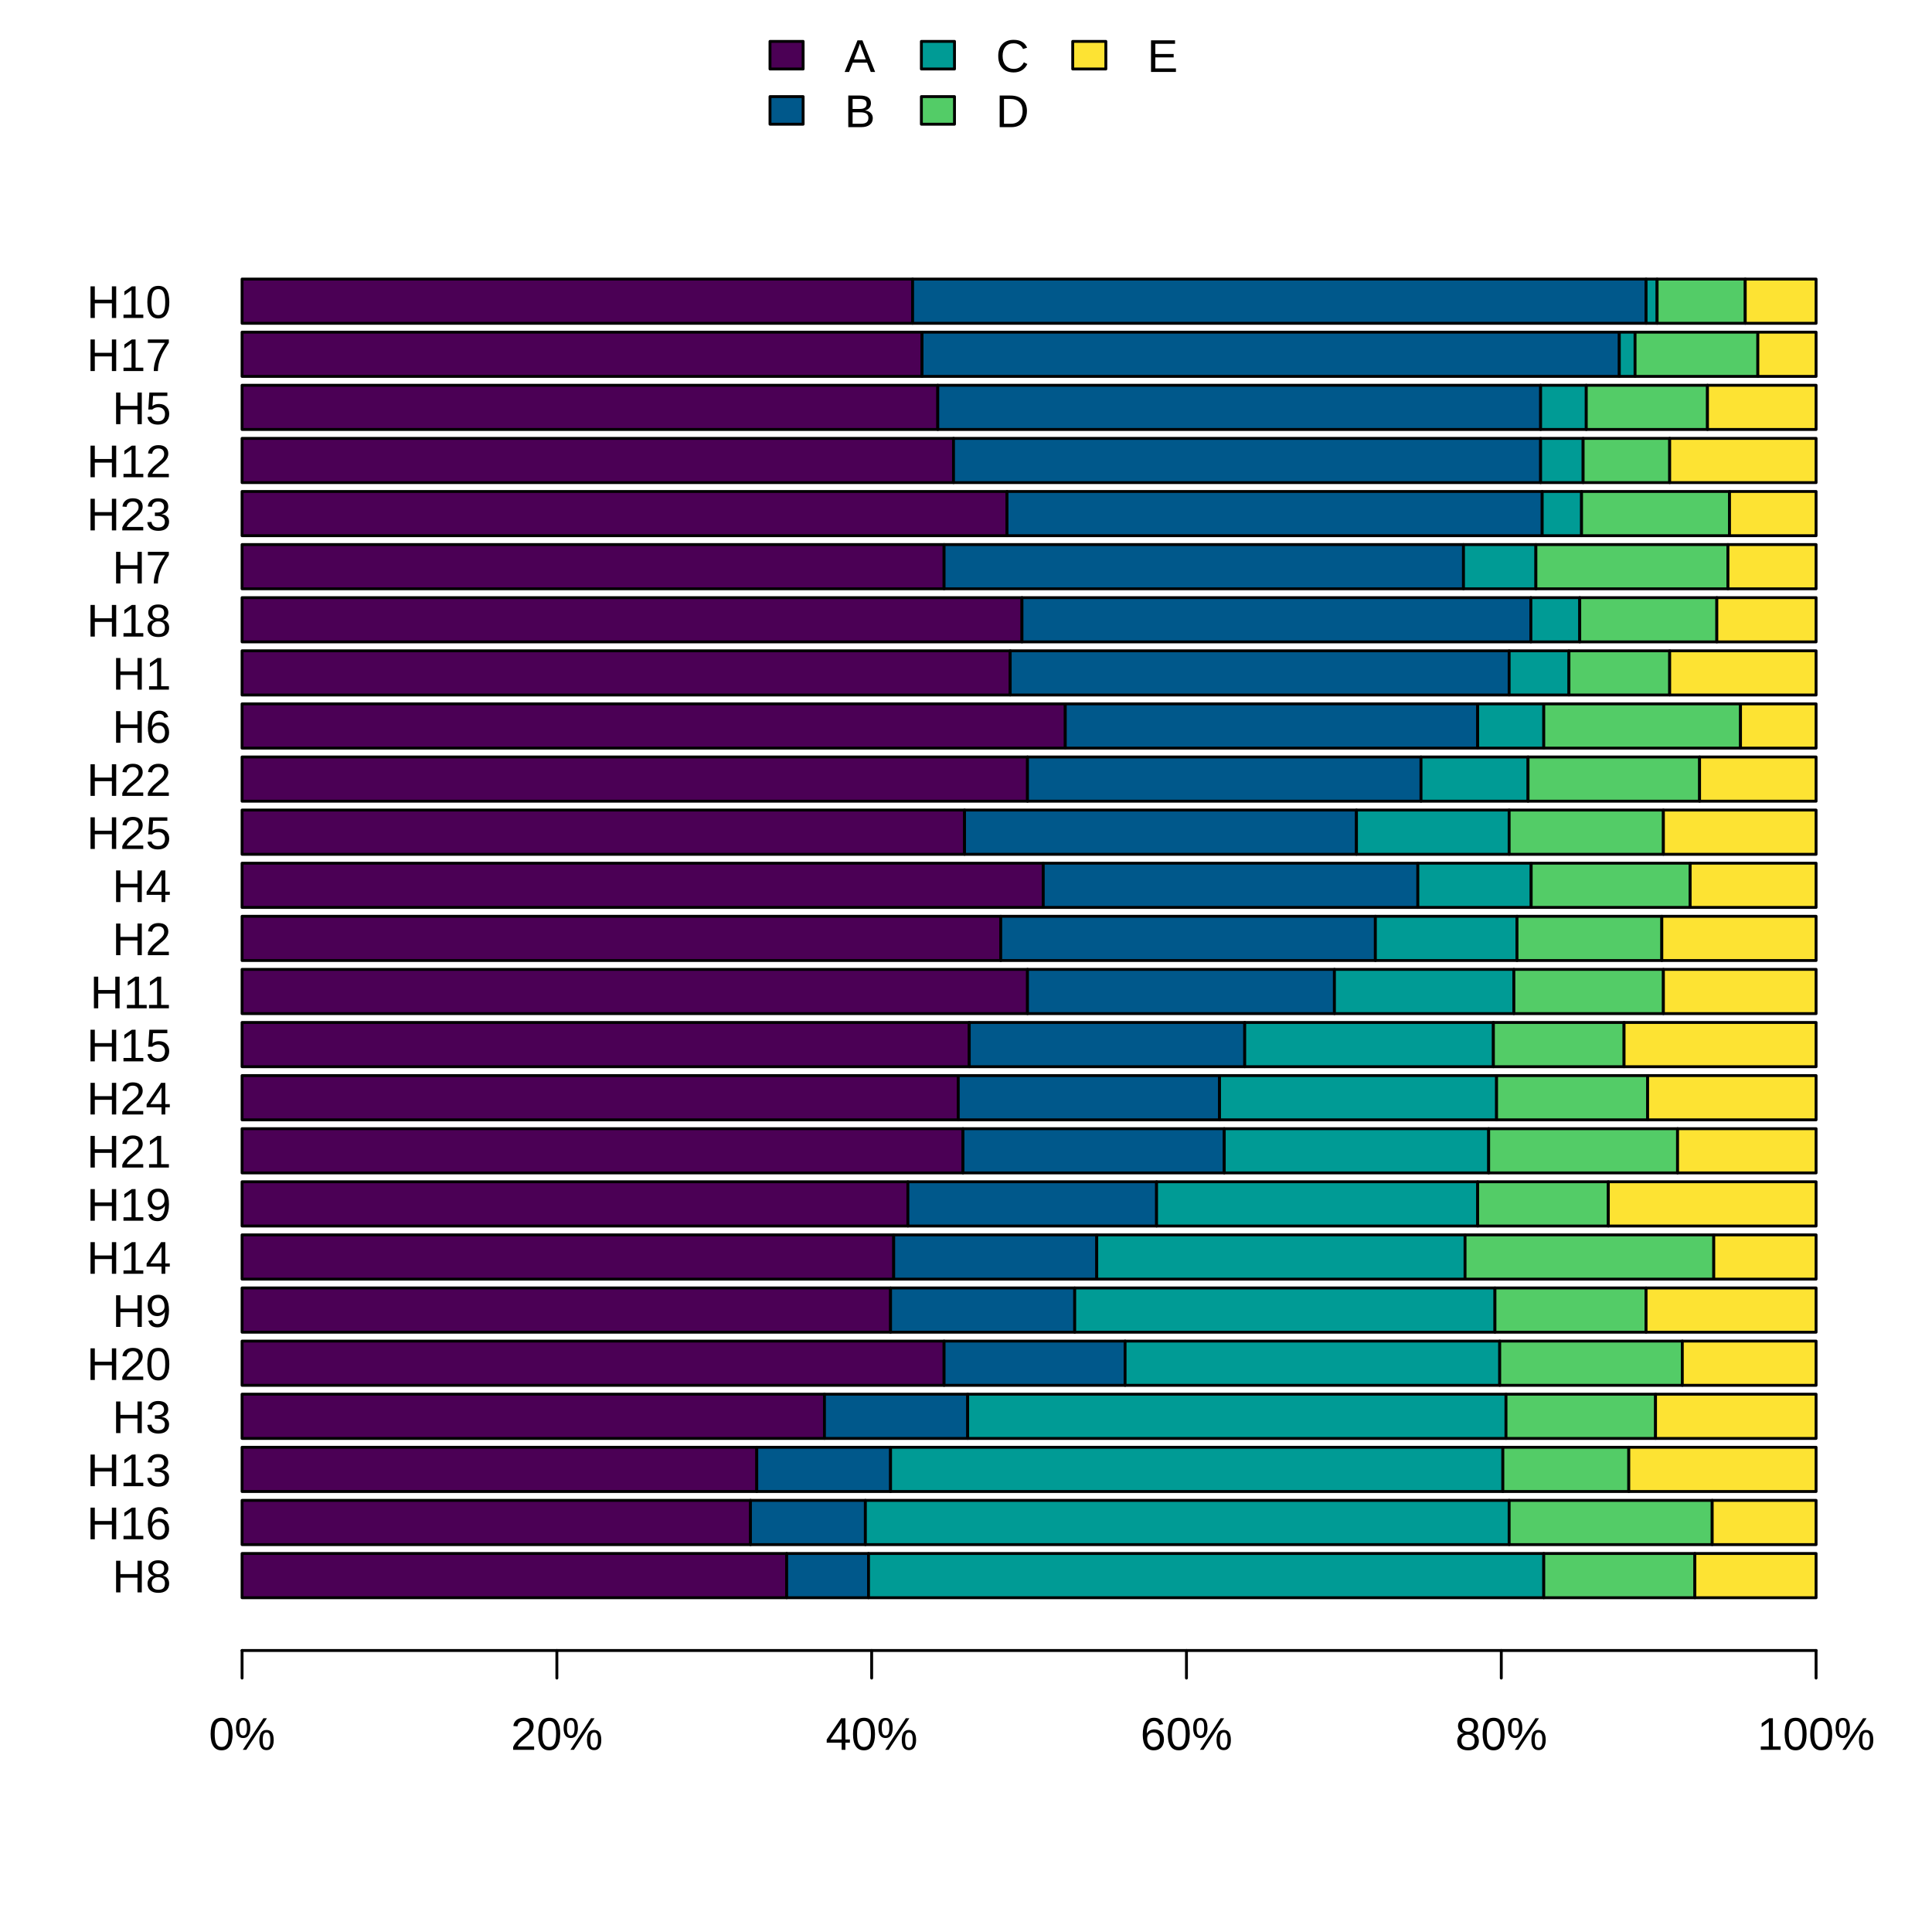
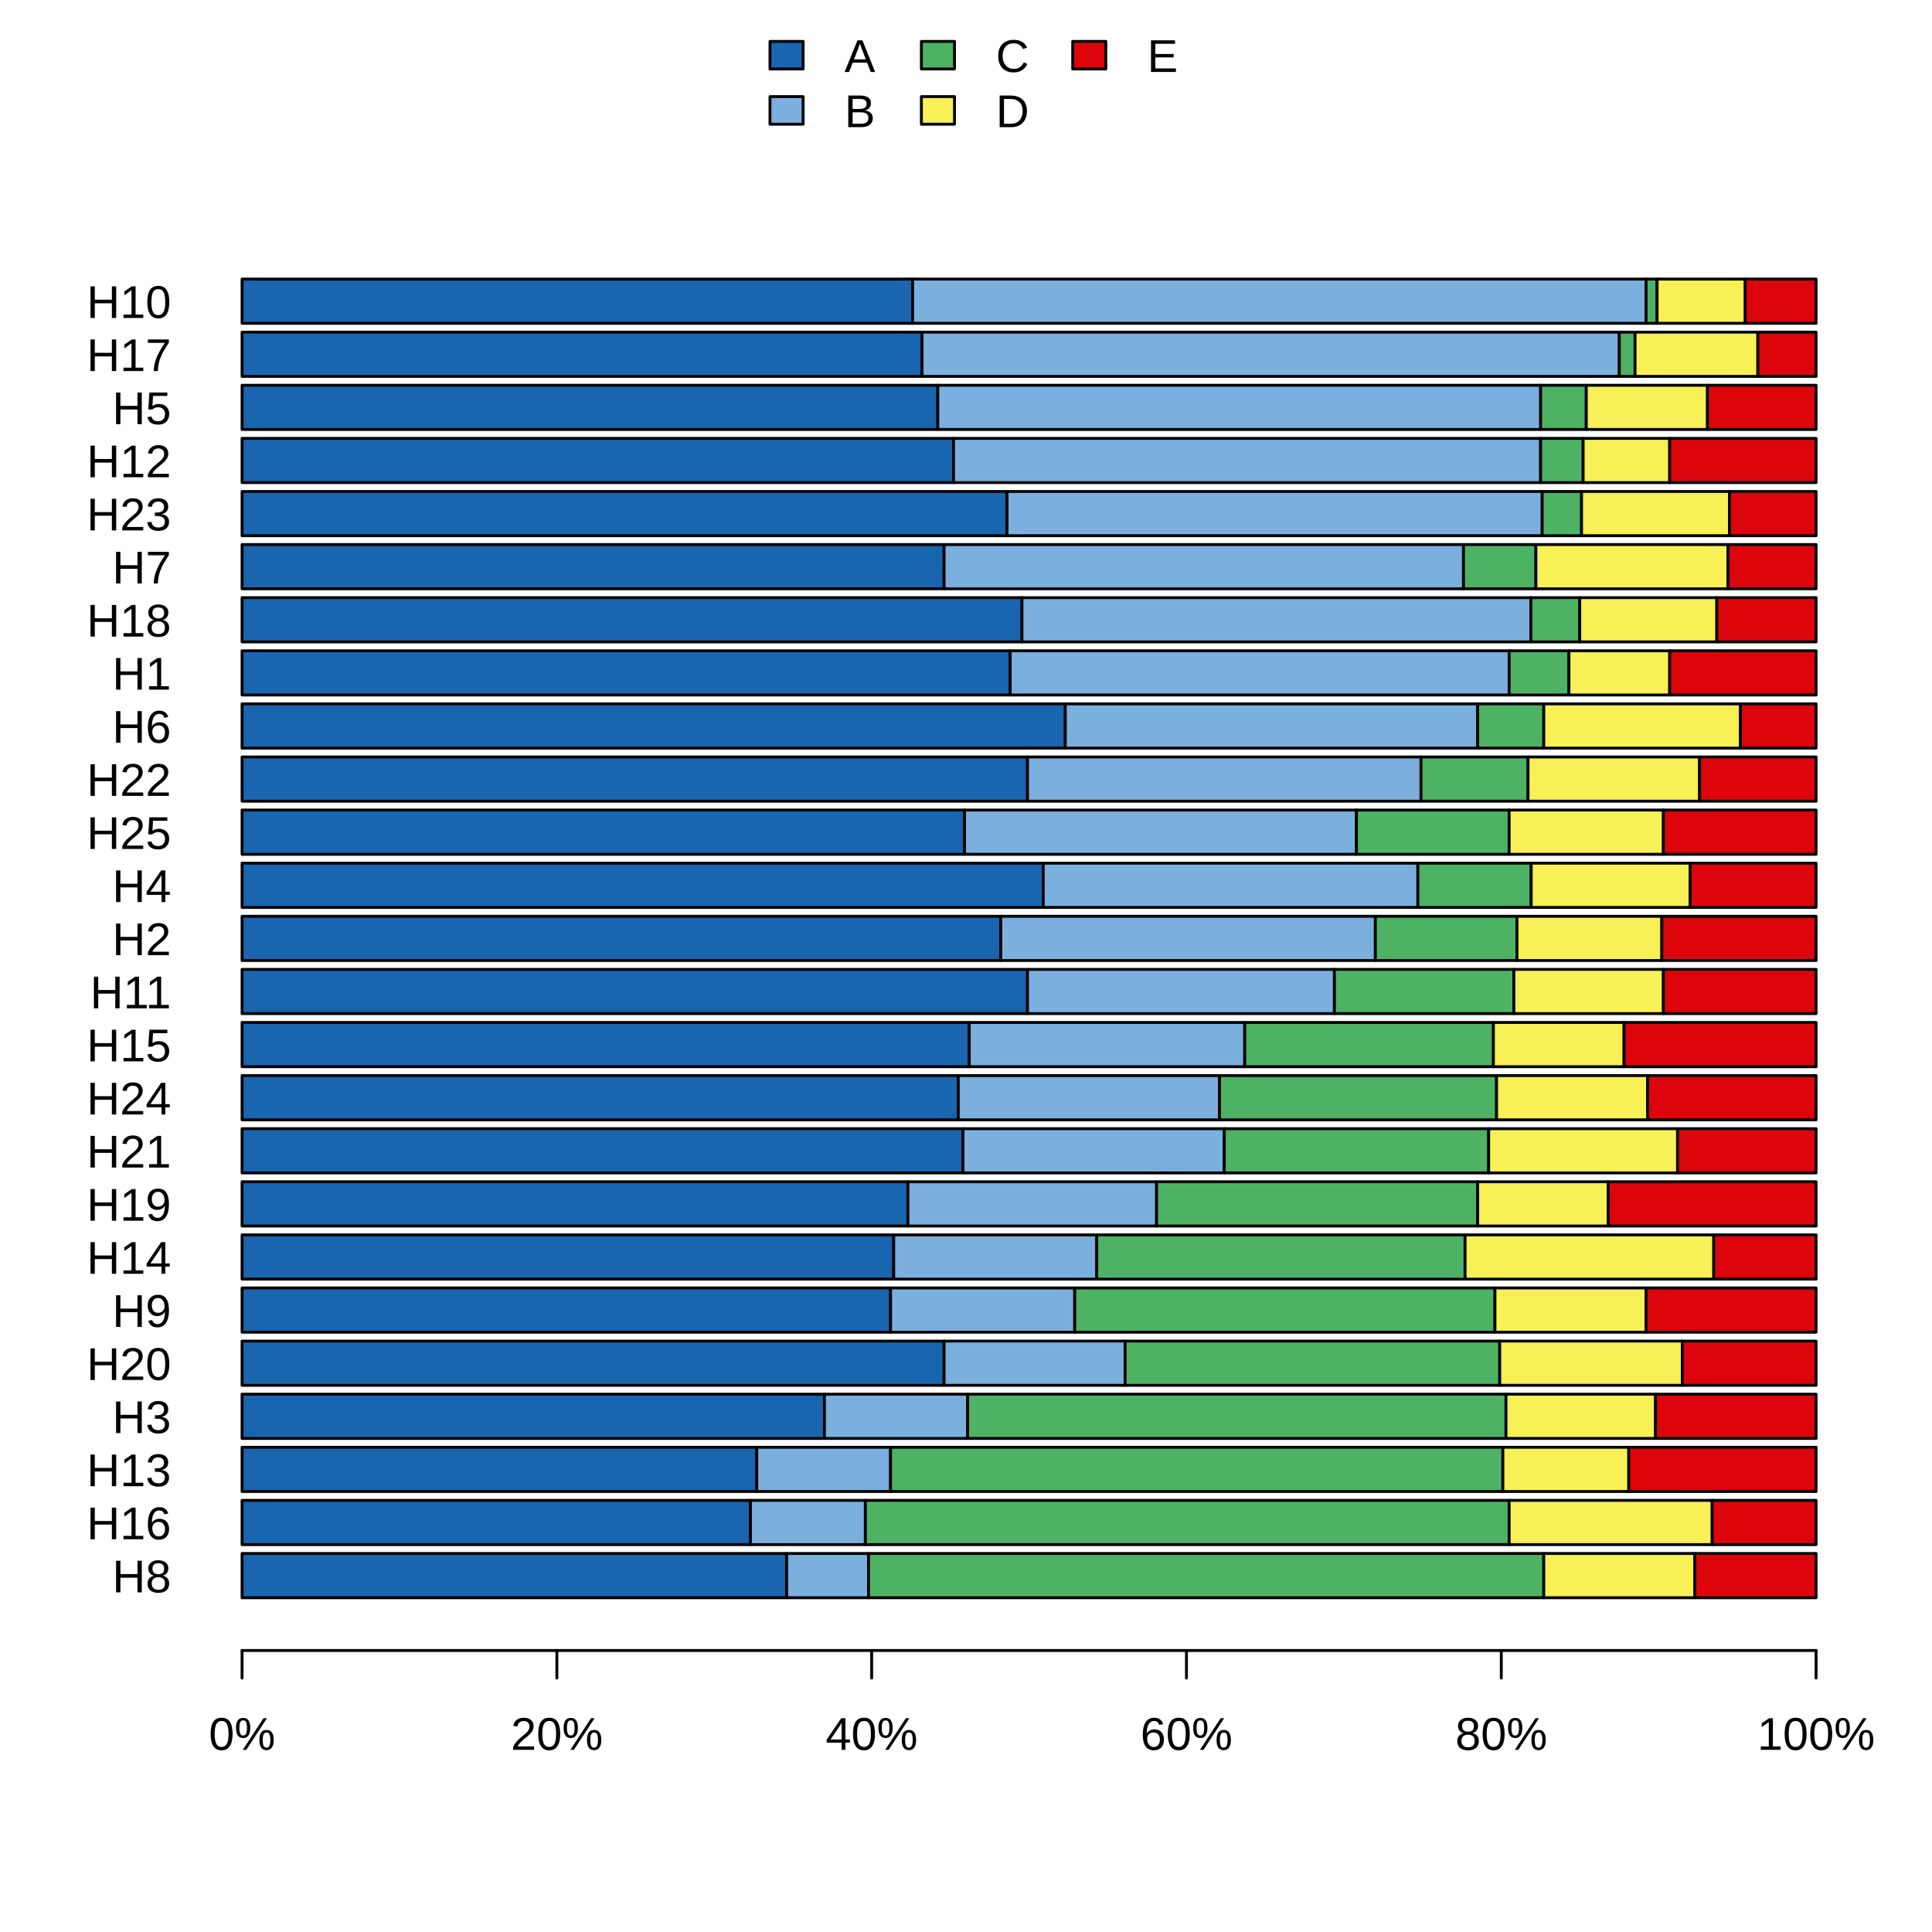
<svg xmlns="http://www.w3.org/2000/svg" class="svglite" width="504.00pt" height="504.00pt" viewBox="0 0 504.00 504.00">
  <defs>
    <style type="text/css">
    .svglite line, .svglite polyline, .svglite polygon, .svglite path, .svglite rect, .svglite circle {
      fill: none;
      stroke: #000000;
      stroke-linecap: round;
      stroke-linejoin: round;
      stroke-miterlimit: 10.00;
    }
    .svglite text {
      white-space: pre;
    }
  </style>
  </defs>
  <rect width="100%" height="100%" style="stroke: none; fill: #FFFFFF;" />
  <defs>
    <clipPath id="cpMC4wMHw1MDQuMDB8MC4wMHw1MDQuMDA=">
      <rect x="0.00" y="0.00" width="504.00" height="504.00" />
    </clipPath>
  </defs>
  <g clip-path="url(#cpMC4wMHw1MDQuMDB8MC4wMHw1MDQuMDA=)">
-     <rect x="63.15" y="405.26" width="142.07" height="11.54" style="stroke-width: 0.75; fill: #4B0055;" />
-     <rect x="205.22" y="405.26" width="21.35" height="11.54" style="stroke-width: 0.75; fill: #00588B;" />
-     <rect x="226.57" y="405.26" width="176.15" height="11.54" style="stroke-width: 0.75; fill: #009B95;" />
-     <rect x="402.72" y="405.26" width="39.42" height="11.54" style="stroke-width: 0.75; fill: #53CC67;" />
-     <rect x="442.14" y="405.26" width="31.62" height="11.54" style="stroke-width: 0.75; fill: #FDE333;" />
-     <rect x="63.15" y="391.40" width="132.63" height="11.54" style="stroke-width: 0.75; fill: #4B0055;" />
-     <rect x="195.77" y="391.40" width="29.97" height="11.54" style="stroke-width: 0.75; fill: #00588B;" />
-     <rect x="225.75" y="391.40" width="167.94" height="11.54" style="stroke-width: 0.75; fill: #009B95;" />
-     <rect x="393.69" y="391.40" width="52.97" height="11.54" style="stroke-width: 0.75; fill: #53CC67;" />
-     <rect x="446.66" y="391.40" width="27.10" height="11.54" style="stroke-width: 0.75; fill: #FDE333;" />
-     <rect x="63.15" y="377.55" width="134.27" height="11.54" style="stroke-width: 0.75; fill: #4B0055;" />
-     <rect x="197.42" y="377.55" width="34.90" height="11.54" style="stroke-width: 0.75; fill: #00588B;" />
-     <rect x="232.32" y="377.55" width="159.73" height="11.54" style="stroke-width: 0.75; fill: #009B95;" />
-     <rect x="392.05" y="377.55" width="32.85" height="11.54" style="stroke-width: 0.75; fill: #53CC67;" />
-     <rect x="424.90" y="377.55" width="48.86" height="11.54" style="stroke-width: 0.75; fill: #FDE333;" />
-     <rect x="63.15" y="363.70" width="151.93" height="11.54" style="stroke-width: 0.75; fill: #4B0055;" />
-     <rect x="215.07" y="363.70" width="37.37" height="11.54" style="stroke-width: 0.75; fill: #00588B;" />
-     <rect x="252.44" y="363.70" width="140.43" height="11.54" style="stroke-width: 0.75; fill: #009B95;" />
-     <rect x="392.87" y="363.70" width="39.01" height="11.54" style="stroke-width: 0.75; fill: #53CC67;" />
-     <rect x="431.88" y="363.70" width="41.88" height="11.54" style="stroke-width: 0.75; fill: #FDE333;" />
-     <rect x="63.15" y="349.85" width="183.13" height="11.54" style="stroke-width: 0.75; fill: #4B0055;" />
-     <rect x="246.28" y="349.85" width="47.22" height="11.54" style="stroke-width: 0.75; fill: #00588B;" />
-     <rect x="293.50" y="349.85" width="97.73" height="11.54" style="stroke-width: 0.75; fill: #009B95;" />
-     <rect x="391.23" y="349.85" width="47.63" height="11.54" style="stroke-width: 0.75; fill: #53CC67;" />
-     <rect x="438.86" y="349.85" width="34.90" height="11.54" style="stroke-width: 0.75; fill: #FDE333;" />
-     <rect x="63.15" y="335.99" width="169.17" height="11.54" style="stroke-width: 0.75; fill: #4B0055;" />
-     <rect x="232.32" y="335.99" width="48.04" height="11.54" style="stroke-width: 0.75; fill: #00588B;" />
-     <rect x="280.36" y="335.99" width="109.63" height="11.54" style="stroke-width: 0.75; fill: #009B95;" />
-     <rect x="389.99" y="335.99" width="39.42" height="11.54" style="stroke-width: 0.75; fill: #53CC67;" />
-     <rect x="429.41" y="335.99" width="44.35" height="11.54" style="stroke-width: 0.75; fill: #FDE333;" />
-     <rect x="63.15" y="322.14" width="169.99" height="11.54" style="stroke-width: 0.75; fill: #4B0055;" />
-     <rect x="233.14" y="322.14" width="52.97" height="11.54" style="stroke-width: 0.75; fill: #00588B;" />
-     <rect x="286.11" y="322.14" width="96.08" height="11.54" style="stroke-width: 0.75; fill: #009B95;" />
-     <rect x="382.19" y="322.14" width="64.88" height="11.54" style="stroke-width: 0.75; fill: #53CC67;" />
-     <rect x="447.07" y="322.14" width="26.69" height="11.54" style="stroke-width: 0.75; fill: #FDE333;" />
-     <rect x="63.15" y="308.29" width="173.69" height="11.54" style="stroke-width: 0.75; fill: #4B0055;" />
-     <rect x="236.84" y="308.29" width="64.88" height="11.54" style="stroke-width: 0.75; fill: #00588B;" />
-     <rect x="301.71" y="308.29" width="83.77" height="11.54" style="stroke-width: 0.75; fill: #009B95;" />
-     <rect x="385.48" y="308.29" width="34.08" height="11.54" style="stroke-width: 0.75; fill: #53CC67;" />
-     <rect x="419.56" y="308.29" width="54.20" height="11.54" style="stroke-width: 0.75; fill: #FDE333;" />
-     <rect x="63.15" y="294.44" width="188.06" height="11.54" style="stroke-width: 0.75; fill: #4B0055;" />
-     <rect x="251.21" y="294.44" width="68.16" height="11.54" style="stroke-width: 0.75; fill: #00588B;" />
-     <rect x="319.37" y="294.44" width="68.98" height="11.54" style="stroke-width: 0.75; fill: #009B95;" />
-     <rect x="388.35" y="294.44" width="49.27" height="11.54" style="stroke-width: 0.75; fill: #53CC67;" />
-     <rect x="437.63" y="294.44" width="36.13" height="11.54" style="stroke-width: 0.75; fill: #FDE333;" />
-     <rect x="63.15" y="280.59" width="186.83" height="11.54" style="stroke-width: 0.75; fill: #4B0055;" />
-     <rect x="249.98" y="280.59" width="68.16" height="11.54" style="stroke-width: 0.75; fill: #00588B;" />
-     <rect x="318.14" y="280.59" width="72.27" height="11.54" style="stroke-width: 0.75; fill: #009B95;" />
-     <rect x="390.41" y="280.59" width="39.42" height="11.54" style="stroke-width: 0.75; fill: #53CC67;" />
-     <rect x="429.82" y="280.59" width="43.94" height="11.54" style="stroke-width: 0.75; fill: #FDE333;" />
-     <rect x="63.15" y="266.73" width="189.70" height="11.54" style="stroke-width: 0.75; fill: #4B0055;" />
-     <rect x="252.85" y="266.73" width="71.86" height="11.54" style="stroke-width: 0.75; fill: #00588B;" />
-     <rect x="324.71" y="266.73" width="64.88" height="11.54" style="stroke-width: 0.75; fill: #009B95;" />
-     <rect x="389.58" y="266.73" width="34.08" height="11.54" style="stroke-width: 0.75; fill: #53CC67;" />
-     <rect x="423.67" y="266.73" width="50.09" height="11.54" style="stroke-width: 0.75; fill: #FDE333;" />
-     <rect x="63.15" y="252.88" width="204.90" height="11.54" style="stroke-width: 0.75; fill: #4B0055;" />
-     <rect x="268.04" y="252.88" width="80.07" height="11.54" style="stroke-width: 0.75; fill: #00588B;" />
-     <rect x="348.11" y="252.88" width="46.81" height="11.54" style="stroke-width: 0.75; fill: #009B95;" />
-     <rect x="394.92" y="252.88" width="39.01" height="11.54" style="stroke-width: 0.75; fill: #53CC67;" />
-     <rect x="433.93" y="252.88" width="39.83" height="11.54" style="stroke-width: 0.75; fill: #FDE333;" />
-     <rect x="63.15" y="239.03" width="197.92" height="11.54" style="stroke-width: 0.75; fill: #4B0055;" />
-     <rect x="261.06" y="239.03" width="97.73" height="11.54" style="stroke-width: 0.75; fill: #00588B;" />
-     <rect x="358.79" y="239.03" width="36.96" height="11.54" style="stroke-width: 0.75; fill: #009B95;" />
-     <rect x="395.74" y="239.03" width="37.78" height="11.54" style="stroke-width: 0.75; fill: #53CC67;" />
-     <rect x="433.52" y="239.03" width="40.24" height="11.54" style="stroke-width: 0.75; fill: #FDE333;" />
-     <rect x="63.15" y="225.18" width="209.00" height="11.54" style="stroke-width: 0.75; fill: #4B0055;" />
-     <rect x="272.15" y="225.18" width="97.73" height="11.54" style="stroke-width: 0.75; fill: #00588B;" />
-     <rect x="369.87" y="225.18" width="29.56" height="11.54" style="stroke-width: 0.75; fill: #009B95;" />
-     <rect x="399.44" y="225.18" width="41.47" height="11.54" style="stroke-width: 0.75; fill: #53CC67;" />
-     <rect x="440.91" y="225.18" width="32.85" height="11.54" style="stroke-width: 0.75; fill: #FDE333;" />
-     <rect x="63.15" y="211.32" width="188.47" height="11.54" style="stroke-width: 0.75; fill: #4B0055;" />
-     <rect x="251.62" y="211.32" width="102.24" height="11.54" style="stroke-width: 0.75; fill: #00588B;" />
-     <rect x="353.86" y="211.32" width="39.83" height="11.54" style="stroke-width: 0.75; fill: #009B95;" />
-     <rect x="393.69" y="211.32" width="40.24" height="11.54" style="stroke-width: 0.75; fill: #53CC67;" />
-     <rect x="433.93" y="211.32" width="39.83" height="11.54" style="stroke-width: 0.75; fill: #FDE333;" />
-     <rect x="63.15" y="197.47" width="204.90" height="11.54" style="stroke-width: 0.75; fill: #4B0055;" />
-     <rect x="268.04" y="197.47" width="102.65" height="11.54" style="stroke-width: 0.75; fill: #00588B;" />
-     <rect x="370.70" y="197.47" width="27.92" height="11.54" style="stroke-width: 0.75; fill: #009B95;" />
-     <rect x="398.62" y="197.47" width="44.76" height="11.54" style="stroke-width: 0.75; fill: #53CC67;" />
-     <rect x="443.37" y="197.47" width="30.39" height="11.54" style="stroke-width: 0.75; fill: #FDE333;" />
-     <rect x="63.15" y="183.62" width="214.75" height="11.54" style="stroke-width: 0.75; fill: #4B0055;" />
-     <rect x="277.90" y="183.62" width="107.58" height="11.54" style="stroke-width: 0.75; fill: #00588B;" />
-     <rect x="385.48" y="183.62" width="17.25" height="11.54" style="stroke-width: 0.75; fill: #009B95;" />
-     <rect x="402.72" y="183.62" width="51.33" height="11.54" style="stroke-width: 0.75; fill: #53CC67;" />
-     <rect x="454.05" y="183.62" width="19.71" height="11.54" style="stroke-width: 0.75; fill: #FDE333;" />
-     <rect x="63.15" y="169.77" width="200.38" height="11.54" style="stroke-width: 0.75; fill: #4B0055;" />
-     <rect x="263.53" y="169.77" width="130.16" height="11.54" style="stroke-width: 0.75; fill: #00588B;" />
-     <rect x="393.69" y="169.77" width="15.60" height="11.54" style="stroke-width: 0.75; fill: #009B95;" />
-     <rect x="409.29" y="169.77" width="26.28" height="11.54" style="stroke-width: 0.75; fill: #53CC67;" />
-     <rect x="435.57" y="169.77" width="38.19" height="11.54" style="stroke-width: 0.75; fill: #FDE333;" />
-     <rect x="63.15" y="155.91" width="203.46" height="11.54" style="stroke-width: 0.75; fill: #4B0055;" />
-     <rect x="266.60" y="155.91" width="132.76" height="11.54" style="stroke-width: 0.75; fill: #00588B;" />
-     <rect x="399.36" y="155.91" width="12.74" height="11.54" style="stroke-width: 0.75; fill: #009B95;" />
-     <rect x="412.11" y="155.91" width="35.76" height="11.54" style="stroke-width: 0.75; fill: #53CC67;" />
-     <rect x="447.87" y="155.91" width="25.89" height="11.54" style="stroke-width: 0.75; fill: #FDE333;" />
-     <rect x="63.15" y="142.06" width="183.13" height="11.54" style="stroke-width: 0.75; fill: #4B0055;" />
-     <rect x="246.28" y="142.06" width="135.50" height="11.54" style="stroke-width: 0.75; fill: #00588B;" />
-     <rect x="381.78" y="142.06" width="18.89" height="11.54" style="stroke-width: 0.75; fill: #009B95;" />
-     <rect x="400.67" y="142.06" width="50.09" height="11.54" style="stroke-width: 0.75; fill: #53CC67;" />
-     <rect x="450.77" y="142.06" width="22.99" height="11.54" style="stroke-width: 0.75; fill: #FDE333;" />
-     <rect x="63.15" y="128.21" width="199.56" height="11.54" style="stroke-width: 0.75; fill: #4B0055;" />
-     <rect x="262.70" y="128.21" width="139.61" height="11.54" style="stroke-width: 0.75; fill: #00588B;" />
-     <rect x="402.31" y="128.21" width="10.27" height="11.54" style="stroke-width: 0.75; fill: #009B95;" />
-     <rect x="412.58" y="128.21" width="38.60" height="11.54" style="stroke-width: 0.75; fill: #53CC67;" />
-     <rect x="451.18" y="128.21" width="22.58" height="11.54" style="stroke-width: 0.75; fill: #FDE333;" />
-     <rect x="63.15" y="114.36" width="185.60" height="11.54" style="stroke-width: 0.75; fill: #4B0055;" />
-     <rect x="248.74" y="114.36" width="153.16" height="11.54" style="stroke-width: 0.75; fill: #00588B;" />
-     <rect x="401.90" y="114.36" width="11.09" height="11.54" style="stroke-width: 0.75; fill: #009B95;" />
-     <rect x="412.99" y="114.36" width="22.58" height="11.54" style="stroke-width: 0.75; fill: #53CC67;" />
-     <rect x="435.57" y="114.36" width="38.19" height="11.54" style="stroke-width: 0.75; fill: #FDE333;" />
-     <rect x="63.15" y="100.50" width="181.49" height="11.54" style="stroke-width: 0.75; fill: #4B0055;" />
-     <rect x="244.64" y="100.50" width="157.27" height="11.54" style="stroke-width: 0.75; fill: #00588B;" />
-     <rect x="401.90" y="100.50" width="11.91" height="11.54" style="stroke-width: 0.75; fill: #009B95;" />
-     <rect x="413.81" y="100.50" width="31.62" height="11.54" style="stroke-width: 0.75; fill: #53CC67;" />
-     <rect x="445.43" y="100.50" width="28.33" height="11.54" style="stroke-width: 0.75; fill: #FDE333;" />
-     <rect x="63.15" y="86.65" width="177.39" height="11.54" style="stroke-width: 0.75; fill: #4B0055;" />
-     <rect x="240.53" y="86.65" width="181.90" height="11.54" style="stroke-width: 0.75; fill: #00588B;" />
-     <rect x="422.43" y="86.65" width="4.11" height="11.54" style="stroke-width: 0.75; fill: #009B95;" />
-     <rect x="426.54" y="86.65" width="32.03" height="11.54" style="stroke-width: 0.75; fill: #53CC67;" />
-     <rect x="458.57" y="86.65" width="15.19" height="11.54" style="stroke-width: 0.75; fill: #FDE333;" />
-     <rect x="63.15" y="72.80" width="174.92" height="11.54" style="stroke-width: 0.75; fill: #4B0055;" />
-     <rect x="238.07" y="72.80" width="191.35" height="11.54" style="stroke-width: 0.75; fill: #00588B;" />
-     <rect x="429.41" y="72.80" width="2.87" height="11.54" style="stroke-width: 0.75; fill: #009B95;" />
-     <rect x="432.29" y="72.80" width="22.99" height="11.54" style="stroke-width: 0.75; fill: #53CC67;" />
-     <rect x="455.28" y="72.80" width="18.48" height="11.54" style="stroke-width: 0.75; fill: #FDE333;" />
+     <rect x="63.15" y="405.26" width="142.07" height="11.54" style="stroke-width: 0.75; fill: #1965B0;" />
+     <rect x="205.22" y="405.26" width="21.35" height="11.54" style="stroke-width: 0.75; fill: #7BAFDE;" />
+     <rect x="226.57" y="405.26" width="176.15" height="11.54" style="stroke-width: 0.75; fill: #4EB265;" />
+     <rect x="402.72" y="405.26" width="39.42" height="11.54" style="stroke-width: 0.75; fill: #F7F056;" />
+     <rect x="442.14" y="405.26" width="31.62" height="11.54" style="stroke-width: 0.75; fill: #DC050C;" />
+     <rect x="63.15" y="391.40" width="132.63" height="11.54" style="stroke-width: 0.75; fill: #1965B0;" />
+     <rect x="195.77" y="391.40" width="29.97" height="11.54" style="stroke-width: 0.75; fill: #7BAFDE;" />
+     <rect x="225.75" y="391.40" width="167.94" height="11.54" style="stroke-width: 0.75; fill: #4EB265;" />
+     <rect x="393.69" y="391.40" width="52.97" height="11.54" style="stroke-width: 0.75; fill: #F7F056;" />
+     <rect x="446.66" y="391.40" width="27.10" height="11.54" style="stroke-width: 0.75; fill: #DC050C;" />
+     <rect x="63.15" y="377.55" width="134.27" height="11.54" style="stroke-width: 0.75; fill: #1965B0;" />
+     <rect x="197.42" y="377.55" width="34.90" height="11.54" style="stroke-width: 0.75; fill: #7BAFDE;" />
+     <rect x="232.32" y="377.55" width="159.73" height="11.54" style="stroke-width: 0.75; fill: #4EB265;" />
+     <rect x="392.05" y="377.55" width="32.85" height="11.54" style="stroke-width: 0.75; fill: #F7F056;" />
+     <rect x="424.90" y="377.55" width="48.86" height="11.54" style="stroke-width: 0.75; fill: #DC050C;" />
+     <rect x="63.15" y="363.70" width="151.93" height="11.54" style="stroke-width: 0.75; fill: #1965B0;" />
+     <rect x="215.07" y="363.70" width="37.37" height="11.54" style="stroke-width: 0.75; fill: #7BAFDE;" />
+     <rect x="252.44" y="363.70" width="140.43" height="11.54" style="stroke-width: 0.75; fill: #4EB265;" />
+     <rect x="392.87" y="363.70" width="39.01" height="11.54" style="stroke-width: 0.75; fill: #F7F056;" />
+     <rect x="431.88" y="363.70" width="41.88" height="11.54" style="stroke-width: 0.75; fill: #DC050C;" />
+     <rect x="63.15" y="349.85" width="183.13" height="11.54" style="stroke-width: 0.75; fill: #1965B0;" />
+     <rect x="246.28" y="349.85" width="47.22" height="11.54" style="stroke-width: 0.75; fill: #7BAFDE;" />
+     <rect x="293.50" y="349.85" width="97.73" height="11.54" style="stroke-width: 0.75; fill: #4EB265;" />
+     <rect x="391.23" y="349.85" width="47.63" height="11.54" style="stroke-width: 0.75; fill: #F7F056;" />
+     <rect x="438.86" y="349.85" width="34.90" height="11.54" style="stroke-width: 0.75; fill: #DC050C;" />
+     <rect x="63.15" y="335.99" width="169.17" height="11.54" style="stroke-width: 0.75; fill: #1965B0;" />
+     <rect x="232.32" y="335.99" width="48.04" height="11.54" style="stroke-width: 0.75; fill: #7BAFDE;" />
+     <rect x="280.36" y="335.99" width="109.63" height="11.54" style="stroke-width: 0.75; fill: #4EB265;" />
+     <rect x="389.99" y="335.99" width="39.42" height="11.54" style="stroke-width: 0.75; fill: #F7F056;" />
+     <rect x="429.41" y="335.99" width="44.35" height="11.54" style="stroke-width: 0.75; fill: #DC050C;" />
+     <rect x="63.15" y="322.14" width="169.99" height="11.54" style="stroke-width: 0.75; fill: #1965B0;" />
+     <rect x="233.14" y="322.14" width="52.97" height="11.54" style="stroke-width: 0.75; fill: #7BAFDE;" />
+     <rect x="286.11" y="322.14" width="96.08" height="11.54" style="stroke-width: 0.75; fill: #4EB265;" />
+     <rect x="382.19" y="322.14" width="64.88" height="11.54" style="stroke-width: 0.75; fill: #F7F056;" />
+     <rect x="447.07" y="322.14" width="26.69" height="11.54" style="stroke-width: 0.75; fill: #DC050C;" />
+     <rect x="63.15" y="308.29" width="173.69" height="11.54" style="stroke-width: 0.75; fill: #1965B0;" />
+     <rect x="236.84" y="308.29" width="64.88" height="11.54" style="stroke-width: 0.75; fill: #7BAFDE;" />
+     <rect x="301.71" y="308.29" width="83.77" height="11.54" style="stroke-width: 0.75; fill: #4EB265;" />
+     <rect x="385.48" y="308.29" width="34.08" height="11.54" style="stroke-width: 0.75; fill: #F7F056;" />
+     <rect x="419.56" y="308.29" width="54.20" height="11.54" style="stroke-width: 0.75; fill: #DC050C;" />
+     <rect x="63.15" y="294.44" width="188.06" height="11.54" style="stroke-width: 0.75; fill: #1965B0;" />
+     <rect x="251.21" y="294.44" width="68.16" height="11.54" style="stroke-width: 0.75; fill: #7BAFDE;" />
+     <rect x="319.37" y="294.44" width="68.98" height="11.54" style="stroke-width: 0.75; fill: #4EB265;" />
+     <rect x="388.35" y="294.44" width="49.27" height="11.54" style="stroke-width: 0.75; fill: #F7F056;" />
+     <rect x="437.63" y="294.44" width="36.13" height="11.54" style="stroke-width: 0.75; fill: #DC050C;" />
+     <rect x="63.15" y="280.59" width="186.83" height="11.54" style="stroke-width: 0.75; fill: #1965B0;" />
+     <rect x="249.98" y="280.59" width="68.16" height="11.54" style="stroke-width: 0.75; fill: #7BAFDE;" />
+     <rect x="318.14" y="280.59" width="72.27" height="11.54" style="stroke-width: 0.75; fill: #4EB265;" />
+     <rect x="390.41" y="280.59" width="39.42" height="11.54" style="stroke-width: 0.75; fill: #F7F056;" />
+     <rect x="429.82" y="280.59" width="43.94" height="11.54" style="stroke-width: 0.75; fill: #DC050C;" />
+     <rect x="63.15" y="266.73" width="189.70" height="11.54" style="stroke-width: 0.75; fill: #1965B0;" />
+     <rect x="252.85" y="266.73" width="71.86" height="11.54" style="stroke-width: 0.75; fill: #7BAFDE;" />
+     <rect x="324.71" y="266.73" width="64.88" height="11.54" style="stroke-width: 0.75; fill: #4EB265;" />
+     <rect x="389.58" y="266.73" width="34.08" height="11.54" style="stroke-width: 0.75; fill: #F7F056;" />
+     <rect x="423.67" y="266.73" width="50.09" height="11.54" style="stroke-width: 0.75; fill: #DC050C;" />
+     <rect x="63.15" y="252.88" width="204.90" height="11.54" style="stroke-width: 0.75; fill: #1965B0;" />
+     <rect x="268.04" y="252.88" width="80.07" height="11.54" style="stroke-width: 0.75; fill: #7BAFDE;" />
+     <rect x="348.11" y="252.88" width="46.81" height="11.54" style="stroke-width: 0.75; fill: #4EB265;" />
+     <rect x="394.92" y="252.88" width="39.01" height="11.54" style="stroke-width: 0.75; fill: #F7F056;" />
+     <rect x="433.93" y="252.88" width="39.83" height="11.54" style="stroke-width: 0.75; fill: #DC050C;" />
+     <rect x="63.15" y="239.03" width="197.92" height="11.54" style="stroke-width: 0.75; fill: #1965B0;" />
+     <rect x="261.06" y="239.03" width="97.73" height="11.54" style="stroke-width: 0.75; fill: #7BAFDE;" />
+     <rect x="358.79" y="239.03" width="36.96" height="11.54" style="stroke-width: 0.75; fill: #4EB265;" />
+     <rect x="395.74" y="239.03" width="37.78" height="11.54" style="stroke-width: 0.75; fill: #F7F056;" />
+     <rect x="433.52" y="239.03" width="40.24" height="11.54" style="stroke-width: 0.75; fill: #DC050C;" />
+     <rect x="63.15" y="225.18" width="209.00" height="11.54" style="stroke-width: 0.75; fill: #1965B0;" />
+     <rect x="272.15" y="225.18" width="97.73" height="11.54" style="stroke-width: 0.75; fill: #7BAFDE;" />
+     <rect x="369.87" y="225.18" width="29.56" height="11.54" style="stroke-width: 0.75; fill: #4EB265;" />
+     <rect x="399.44" y="225.18" width="41.47" height="11.54" style="stroke-width: 0.75; fill: #F7F056;" />
+     <rect x="440.91" y="225.18" width="32.85" height="11.54" style="stroke-width: 0.75; fill: #DC050C;" />
+     <rect x="63.15" y="211.32" width="188.47" height="11.54" style="stroke-width: 0.75; fill: #1965B0;" />
+     <rect x="251.62" y="211.32" width="102.24" height="11.54" style="stroke-width: 0.75; fill: #7BAFDE;" />
+     <rect x="353.86" y="211.32" width="39.83" height="11.54" style="stroke-width: 0.75; fill: #4EB265;" />
+     <rect x="393.69" y="211.32" width="40.24" height="11.54" style="stroke-width: 0.75; fill: #F7F056;" />
+     <rect x="433.93" y="211.32" width="39.83" height="11.54" style="stroke-width: 0.75; fill: #DC050C;" />
+     <rect x="63.15" y="197.47" width="204.90" height="11.54" style="stroke-width: 0.75; fill: #1965B0;" />
+     <rect x="268.04" y="197.47" width="102.65" height="11.54" style="stroke-width: 0.75; fill: #7BAFDE;" />
+     <rect x="370.70" y="197.47" width="27.92" height="11.54" style="stroke-width: 0.75; fill: #4EB265;" />
+     <rect x="398.62" y="197.47" width="44.76" height="11.54" style="stroke-width: 0.75; fill: #F7F056;" />
+     <rect x="443.37" y="197.47" width="30.39" height="11.54" style="stroke-width: 0.75; fill: #DC050C;" />
+     <rect x="63.15" y="183.62" width="214.75" height="11.54" style="stroke-width: 0.75; fill: #1965B0;" />
+     <rect x="277.90" y="183.62" width="107.58" height="11.54" style="stroke-width: 0.75; fill: #7BAFDE;" />
+     <rect x="385.48" y="183.62" width="17.25" height="11.54" style="stroke-width: 0.75; fill: #4EB265;" />
+     <rect x="402.72" y="183.62" width="51.33" height="11.54" style="stroke-width: 0.75; fill: #F7F056;" />
+     <rect x="454.05" y="183.62" width="19.71" height="11.54" style="stroke-width: 0.75; fill: #DC050C;" />
+     <rect x="63.15" y="169.77" width="200.38" height="11.54" style="stroke-width: 0.75; fill: #1965B0;" />
+     <rect x="263.53" y="169.77" width="130.16" height="11.54" style="stroke-width: 0.75; fill: #7BAFDE;" />
+     <rect x="393.69" y="169.77" width="15.60" height="11.54" style="stroke-width: 0.75; fill: #4EB265;" />
+     <rect x="409.29" y="169.77" width="26.28" height="11.54" style="stroke-width: 0.75; fill: #F7F056;" />
+     <rect x="435.57" y="169.77" width="38.19" height="11.54" style="stroke-width: 0.75; fill: #DC050C;" />
+     <rect x="63.15" y="155.91" width="203.46" height="11.54" style="stroke-width: 0.75; fill: #1965B0;" />
+     <rect x="266.60" y="155.91" width="132.76" height="11.54" style="stroke-width: 0.75; fill: #7BAFDE;" />
+     <rect x="399.36" y="155.91" width="12.74" height="11.54" style="stroke-width: 0.75; fill: #4EB265;" />
+     <rect x="412.11" y="155.91" width="35.76" height="11.54" style="stroke-width: 0.75; fill: #F7F056;" />
+     <rect x="447.87" y="155.91" width="25.89" height="11.54" style="stroke-width: 0.75; fill: #DC050C;" />
+     <rect x="63.15" y="142.06" width="183.13" height="11.54" style="stroke-width: 0.75; fill: #1965B0;" />
+     <rect x="246.28" y="142.06" width="135.50" height="11.54" style="stroke-width: 0.75; fill: #7BAFDE;" />
+     <rect x="381.78" y="142.06" width="18.89" height="11.54" style="stroke-width: 0.75; fill: #4EB265;" />
+     <rect x="400.67" y="142.06" width="50.09" height="11.54" style="stroke-width: 0.75; fill: #F7F056;" />
+     <rect x="450.77" y="142.06" width="22.99" height="11.54" style="stroke-width: 0.75; fill: #DC050C;" />
+     <rect x="63.15" y="128.21" width="199.56" height="11.54" style="stroke-width: 0.75; fill: #1965B0;" />
+     <rect x="262.70" y="128.21" width="139.61" height="11.54" style="stroke-width: 0.75; fill: #7BAFDE;" />
+     <rect x="402.31" y="128.21" width="10.27" height="11.54" style="stroke-width: 0.75; fill: #4EB265;" />
+     <rect x="412.58" y="128.21" width="38.60" height="11.54" style="stroke-width: 0.75; fill: #F7F056;" />
+     <rect x="451.18" y="128.21" width="22.58" height="11.54" style="stroke-width: 0.75; fill: #DC050C;" />
+     <rect x="63.15" y="114.36" width="185.60" height="11.54" style="stroke-width: 0.75; fill: #1965B0;" />
+     <rect x="248.74" y="114.36" width="153.16" height="11.54" style="stroke-width: 0.75; fill: #7BAFDE;" />
+     <rect x="401.90" y="114.36" width="11.09" height="11.54" style="stroke-width: 0.75; fill: #4EB265;" />
+     <rect x="412.99" y="114.36" width="22.58" height="11.54" style="stroke-width: 0.75; fill: #F7F056;" />
+     <rect x="435.57" y="114.36" width="38.19" height="11.54" style="stroke-width: 0.75; fill: #DC050C;" />
+     <rect x="63.15" y="100.50" width="181.49" height="11.54" style="stroke-width: 0.75; fill: #1965B0;" />
+     <rect x="244.64" y="100.50" width="157.27" height="11.54" style="stroke-width: 0.75; fill: #7BAFDE;" />
+     <rect x="401.90" y="100.50" width="11.91" height="11.54" style="stroke-width: 0.75; fill: #4EB265;" />
+     <rect x="413.81" y="100.50" width="31.62" height="11.54" style="stroke-width: 0.75; fill: #F7F056;" />
+     <rect x="445.43" y="100.50" width="28.33" height="11.54" style="stroke-width: 0.75; fill: #DC050C;" />
+     <rect x="63.15" y="86.65" width="177.39" height="11.54" style="stroke-width: 0.75; fill: #1965B0;" />
+     <rect x="240.53" y="86.65" width="181.90" height="11.54" style="stroke-width: 0.75; fill: #7BAFDE;" />
+     <rect x="422.43" y="86.65" width="4.11" height="11.54" style="stroke-width: 0.75; fill: #4EB265;" />
+     <rect x="426.54" y="86.65" width="32.03" height="11.54" style="stroke-width: 0.75; fill: #F7F056;" />
+     <rect x="458.57" y="86.65" width="15.19" height="11.54" style="stroke-width: 0.75; fill: #DC050C;" />
+     <rect x="63.15" y="72.80" width="174.92" height="11.54" style="stroke-width: 0.75; fill: #1965B0;" />
+     <rect x="238.07" y="72.80" width="191.35" height="11.54" style="stroke-width: 0.75; fill: #7BAFDE;" />
+     <rect x="429.41" y="72.80" width="2.87" height="11.54" style="stroke-width: 0.75; fill: #4EB265;" />
+     <rect x="432.29" y="72.80" width="22.99" height="11.54" style="stroke-width: 0.75; fill: #F7F056;" />
+     <rect x="455.28" y="72.80" width="18.48" height="11.54" style="stroke-width: 0.75; fill: #DC050C;" />
    <text x="44.64" y="415.40" text-anchor="end" style="font-size: 12.00px; font-family: &quot;Arial&quot;;" textLength="16.67px" lengthAdjust="spacingAndGlyphs">H8</text>
    <text x="44.64" y="401.55" text-anchor="end" style="font-size: 12.00px; font-family: &quot;Arial&quot;;" textLength="24.31px" lengthAdjust="spacingAndGlyphs">H16</text>
    <text x="44.64" y="387.70" text-anchor="end" style="font-size: 12.00px; font-family: &quot;Arial&quot;;" textLength="24.31px" lengthAdjust="spacingAndGlyphs">H13</text>
    <text x="44.64" y="373.85" text-anchor="end" style="font-size: 12.00px; font-family: &quot;Arial&quot;;" textLength="16.67px" lengthAdjust="spacingAndGlyphs">H3</text>
    <text x="44.64" y="359.99" text-anchor="end" style="font-size: 12.00px; font-family: &quot;Arial&quot;;" textLength="24.31px" lengthAdjust="spacingAndGlyphs">H20</text>
    <text x="44.64" y="346.14" text-anchor="end" style="font-size: 12.00px; font-family: &quot;Arial&quot;;" textLength="16.67px" lengthAdjust="spacingAndGlyphs">H9</text>
    <text x="44.64" y="332.29" text-anchor="end" style="font-size: 12.00px; font-family: &quot;Arial&quot;;" textLength="24.31px" lengthAdjust="spacingAndGlyphs">H14</text>
    <text x="44.64" y="318.44" text-anchor="end" style="font-size: 12.00px; font-family: &quot;Arial&quot;;" textLength="24.31px" lengthAdjust="spacingAndGlyphs">H19</text>
    <text x="44.64" y="304.58" text-anchor="end" style="font-size: 12.00px; font-family: &quot;Arial&quot;;" textLength="24.31px" lengthAdjust="spacingAndGlyphs">H21</text>
    <text x="44.64" y="290.73" text-anchor="end" style="font-size: 12.00px; font-family: &quot;Arial&quot;;" textLength="24.31px" lengthAdjust="spacingAndGlyphs">H24</text>
    <text x="44.64" y="276.88" text-anchor="end" style="font-size: 12.00px; font-family: &quot;Arial&quot;;" textLength="24.31px" lengthAdjust="spacingAndGlyphs">H15</text>
    <text x="44.64" y="263.03" text-anchor="end" style="font-size: 12.00px; font-family: &quot;Arial&quot;;" textLength="24.31px" lengthAdjust="spacingAndGlyphs">H11</text>
    <text x="44.64" y="249.17" text-anchor="end" style="font-size: 12.00px; font-family: &quot;Arial&quot;;" textLength="16.67px" lengthAdjust="spacingAndGlyphs">H2</text>
    <text x="44.64" y="235.32" text-anchor="end" style="font-size: 12.00px; font-family: &quot;Arial&quot;;" textLength="16.67px" lengthAdjust="spacingAndGlyphs">H4</text>
    <text x="44.64" y="221.47" text-anchor="end" style="font-size: 12.00px; font-family: &quot;Arial&quot;;" textLength="24.31px" lengthAdjust="spacingAndGlyphs">H25</text>
    <text x="44.64" y="207.62" text-anchor="end" style="font-size: 12.00px; font-family: &quot;Arial&quot;;" textLength="24.31px" lengthAdjust="spacingAndGlyphs">H22</text>
    <text x="44.64" y="193.76" text-anchor="end" style="font-size: 12.00px; font-family: &quot;Arial&quot;;" textLength="16.67px" lengthAdjust="spacingAndGlyphs">H6</text>
    <text x="44.64" y="179.91" text-anchor="end" style="font-size: 12.00px; font-family: &quot;Arial&quot;;" textLength="16.67px" lengthAdjust="spacingAndGlyphs">H1</text>
    <text x="44.64" y="166.06" text-anchor="end" style="font-size: 12.00px; font-family: &quot;Arial&quot;;" textLength="24.31px" lengthAdjust="spacingAndGlyphs">H18</text>
    <text x="44.64" y="152.21" text-anchor="end" style="font-size: 12.00px; font-family: &quot;Arial&quot;;" textLength="16.67px" lengthAdjust="spacingAndGlyphs">H7</text>
    <text x="44.64" y="138.36" text-anchor="end" style="font-size: 12.00px; font-family: &quot;Arial&quot;;" textLength="24.31px" lengthAdjust="spacingAndGlyphs">H23</text>
    <text x="44.64" y="124.50" text-anchor="end" style="font-size: 12.00px; font-family: &quot;Arial&quot;;" textLength="24.31px" lengthAdjust="spacingAndGlyphs">H12</text>
    <text x="44.64" y="110.65" text-anchor="end" style="font-size: 12.00px; font-family: &quot;Arial&quot;;" textLength="16.67px" lengthAdjust="spacingAndGlyphs">H5</text>
    <text x="44.64" y="96.80" text-anchor="end" style="font-size: 12.00px; font-family: &quot;Arial&quot;;" textLength="24.31px" lengthAdjust="spacingAndGlyphs">H17</text>
    <text x="44.64" y="82.95" text-anchor="end" style="font-size: 12.00px; font-family: &quot;Arial&quot;;" textLength="24.31px" lengthAdjust="spacingAndGlyphs">H10</text>
    <line x1="63.15" y1="430.56" x2="473.76" y2="430.56" style="stroke-width: 0.75;" />
    <line x1="63.15" y1="430.56" x2="63.15" y2="437.76" style="stroke-width: 0.75;" />
    <line x1="145.27" y1="430.56" x2="145.27" y2="437.76" style="stroke-width: 0.75;" />
    <line x1="227.39" y1="430.56" x2="227.39" y2="437.76" style="stroke-width: 0.75;" />
    <line x1="309.51" y1="430.56" x2="309.51" y2="437.76" style="stroke-width: 0.75;" />
    <line x1="391.64" y1="430.56" x2="391.64" y2="437.76" style="stroke-width: 0.75;" />
    <line x1="473.76" y1="430.56" x2="473.76" y2="437.76" style="stroke-width: 0.75;" />
    <text x="63.15" y="456.48" text-anchor="middle" style="font-size: 12.00px; font-family: &quot;Arial&quot;;" textLength="26.68px" lengthAdjust="spacingAndGlyphs">  0%</text>
    <text x="145.27" y="456.48" text-anchor="middle" style="font-size: 12.00px; font-family: &quot;Arial&quot;;" textLength="30.50px" lengthAdjust="spacingAndGlyphs"> 20%</text>
    <text x="227.39" y="456.48" text-anchor="middle" style="font-size: 12.00px; font-family: &quot;Arial&quot;;" textLength="30.50px" lengthAdjust="spacingAndGlyphs"> 40%</text>
    <text x="309.51" y="456.48" text-anchor="middle" style="font-size: 12.00px; font-family: &quot;Arial&quot;;" textLength="30.50px" lengthAdjust="spacingAndGlyphs"> 60%</text>
    <text x="391.64" y="456.48" text-anchor="middle" style="font-size: 12.00px; font-family: &quot;Arial&quot;;" textLength="30.50px" lengthAdjust="spacingAndGlyphs"> 80%</text>
    <text x="473.76" y="456.48" text-anchor="middle" style="font-size: 12.00px; font-family: &quot;Arial&quot;;" textLength="34.32px" lengthAdjust="spacingAndGlyphs">100%</text>
-     <rect x="200.87" y="10.80" width="8.64" height="7.20" style="stroke-width: 0.75; fill: #4B0055;" />
-     <rect x="200.87" y="25.20" width="8.64" height="7.20" style="stroke-width: 0.75; fill: #00588B;" />
-     <rect x="240.36" y="10.80" width="8.64" height="7.20" style="stroke-width: 0.75; fill: #009B95;" />
-     <rect x="240.36" y="25.20" width="8.64" height="7.20" style="stroke-width: 0.75; fill: #53CC67;" />
-     <rect x="279.84" y="10.80" width="8.64" height="7.20" style="stroke-width: 0.75; fill: #FDE333;" />
+     <rect x="200.87" y="10.80" width="8.64" height="7.20" style="stroke-width: 0.75; fill: #1965B0;" />
+     <rect x="200.87" y="25.20" width="8.64" height="7.20" style="stroke-width: 0.75; fill: #7BAFDE;" />
+     <rect x="240.36" y="10.80" width="8.64" height="7.20" style="stroke-width: 0.75; fill: #4EB265;" />
+     <rect x="240.36" y="25.20" width="8.64" height="7.20" style="stroke-width: 0.75; fill: #F7F056;" />
+     <rect x="279.84" y="10.80" width="8.64" height="7.20" style="stroke-width: 0.75; fill: #DC050C;" />
    <text x="220.31" y="18.77" style="font-size: 12.00px; font-family: &quot;Arial&quot;;" textLength="8.21px" lengthAdjust="spacingAndGlyphs">A</text>
    <text x="220.31" y="33.17" style="font-size: 12.00px; font-family: &quot;Arial&quot;;" textLength="8.24px" lengthAdjust="spacingAndGlyphs">B</text>
    <text x="259.80" y="18.77" style="font-size: 12.00px; font-family: &quot;Arial&quot;;" textLength="8.38px" lengthAdjust="spacingAndGlyphs">C</text>
    <text x="259.80" y="33.17" style="font-size: 12.00px; font-family: &quot;Arial&quot;;" textLength="9.24px" lengthAdjust="spacingAndGlyphs">D</text>
    <text x="299.28" y="18.77" style="font-size: 12.00px; font-family: &quot;Arial&quot;;" textLength="7.58px" lengthAdjust="spacingAndGlyphs">E</text>
  </g>
</svg>
